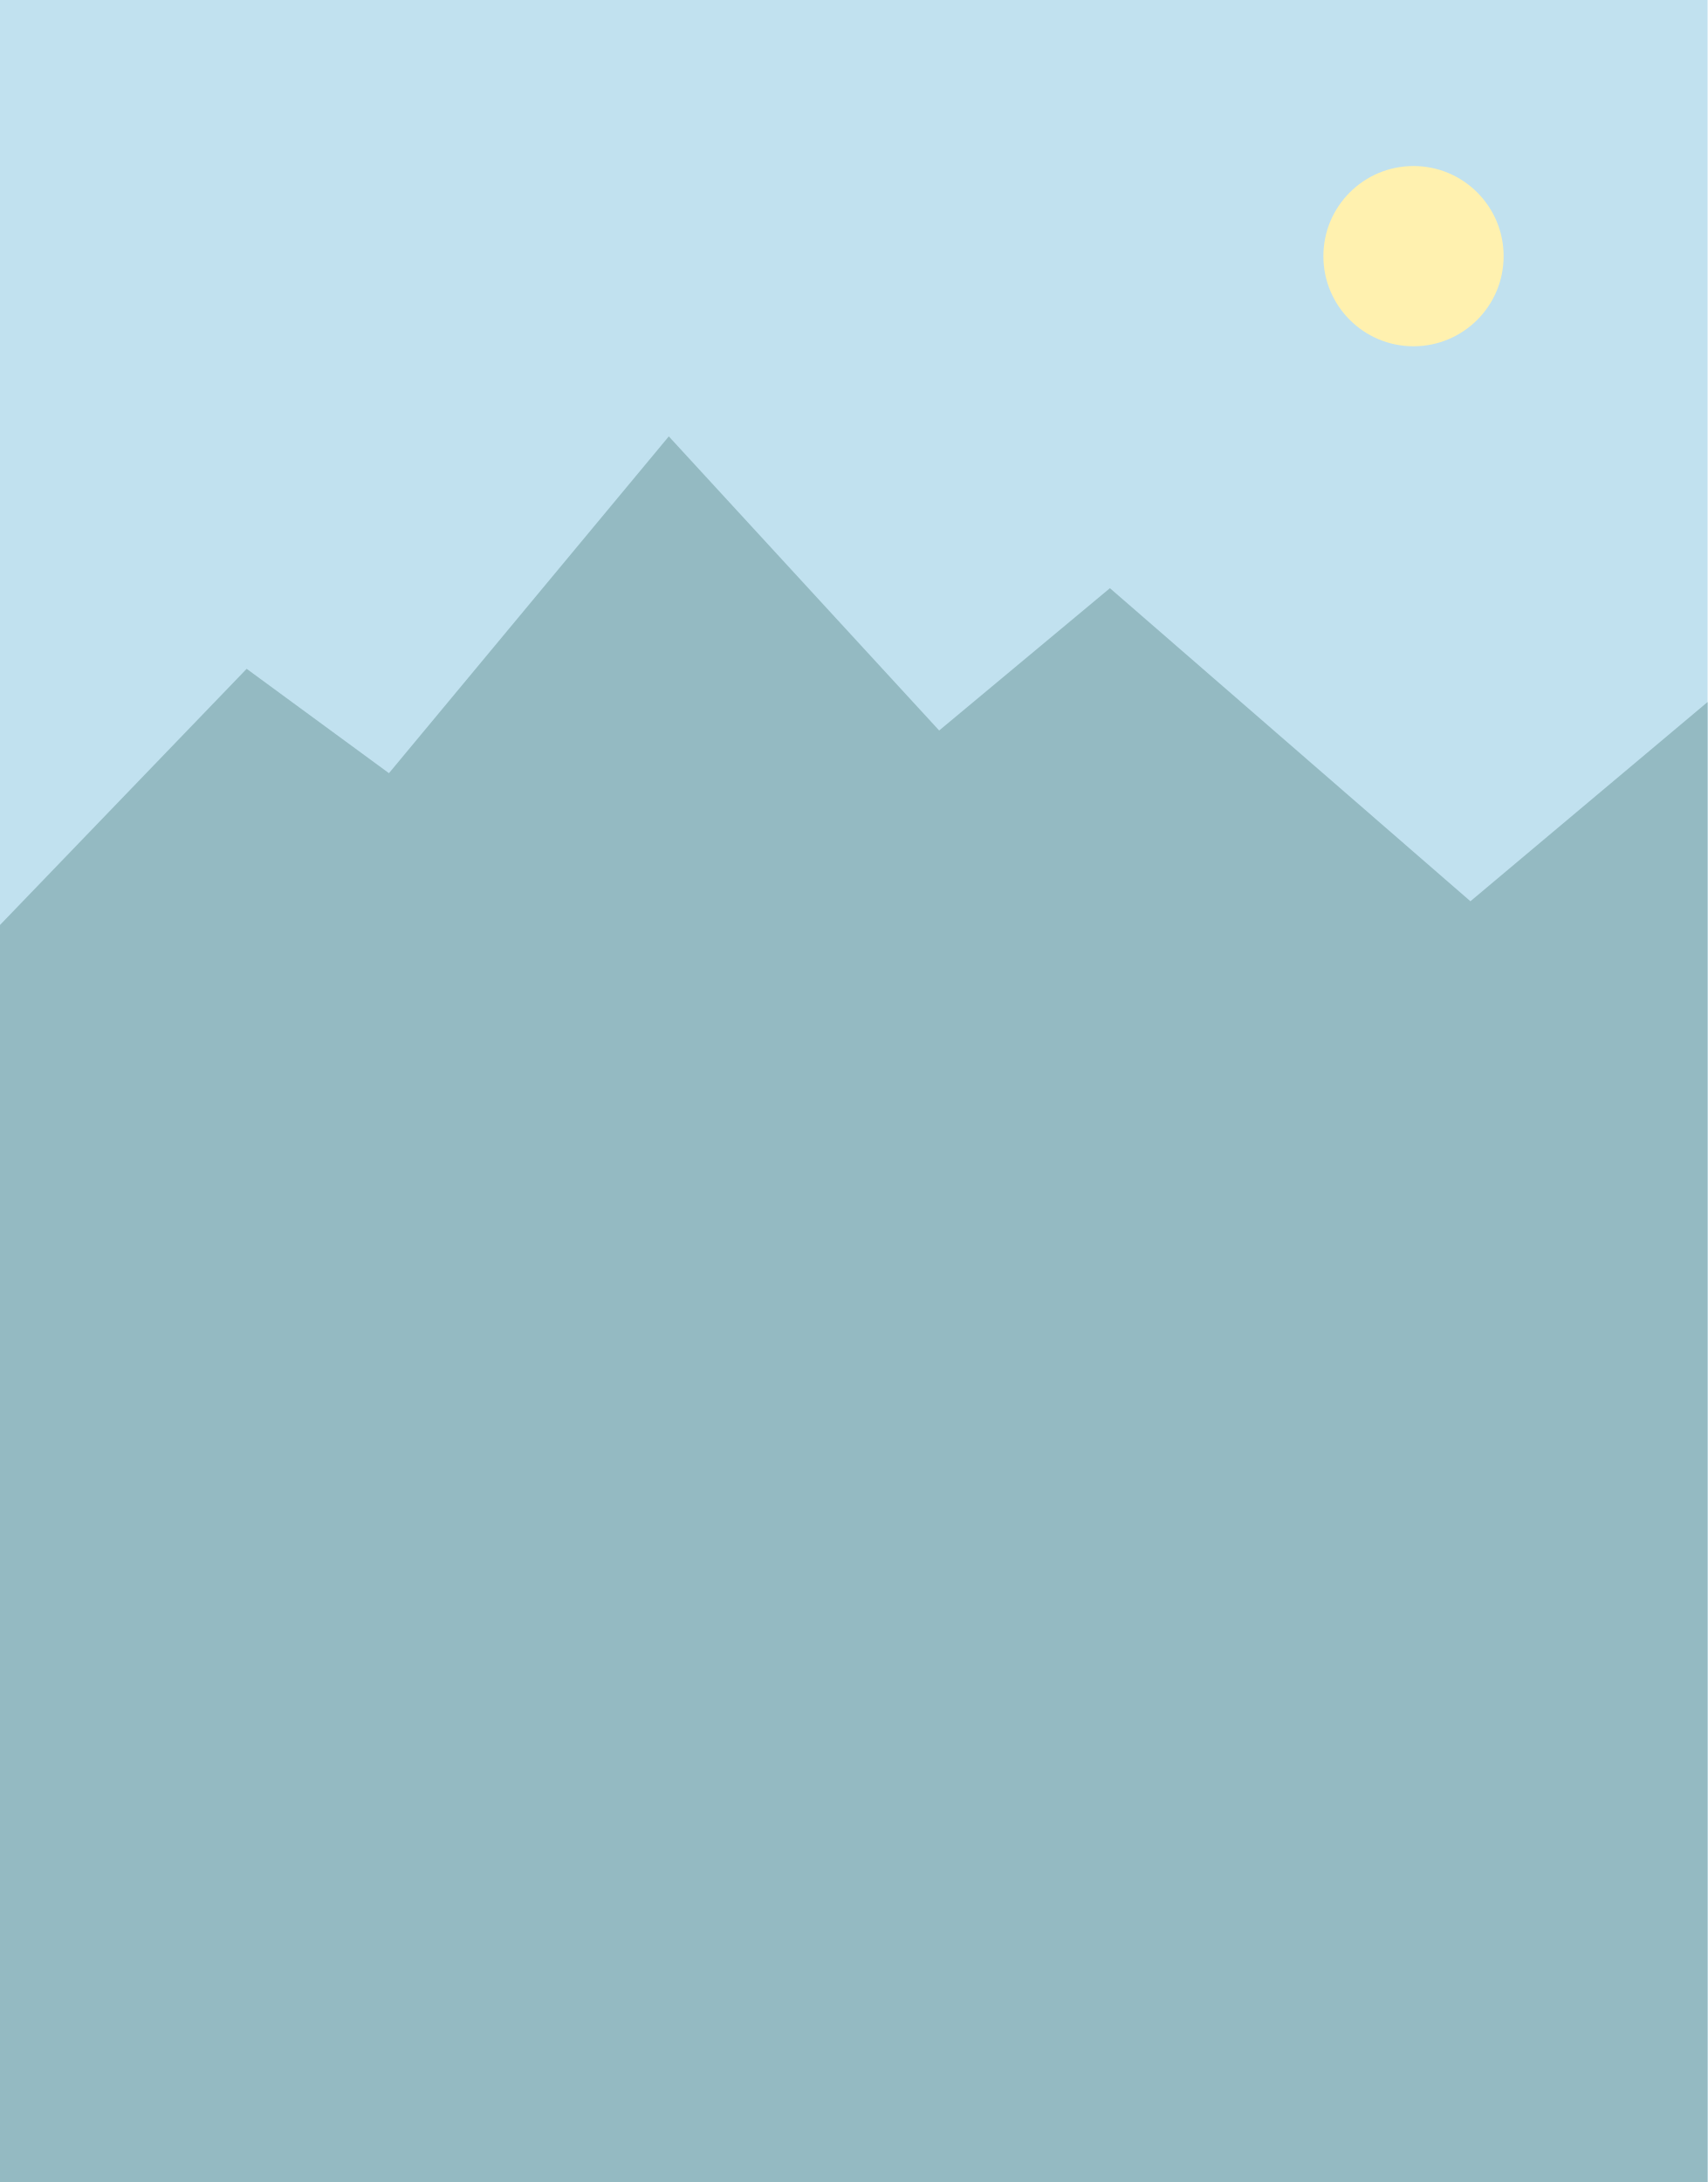
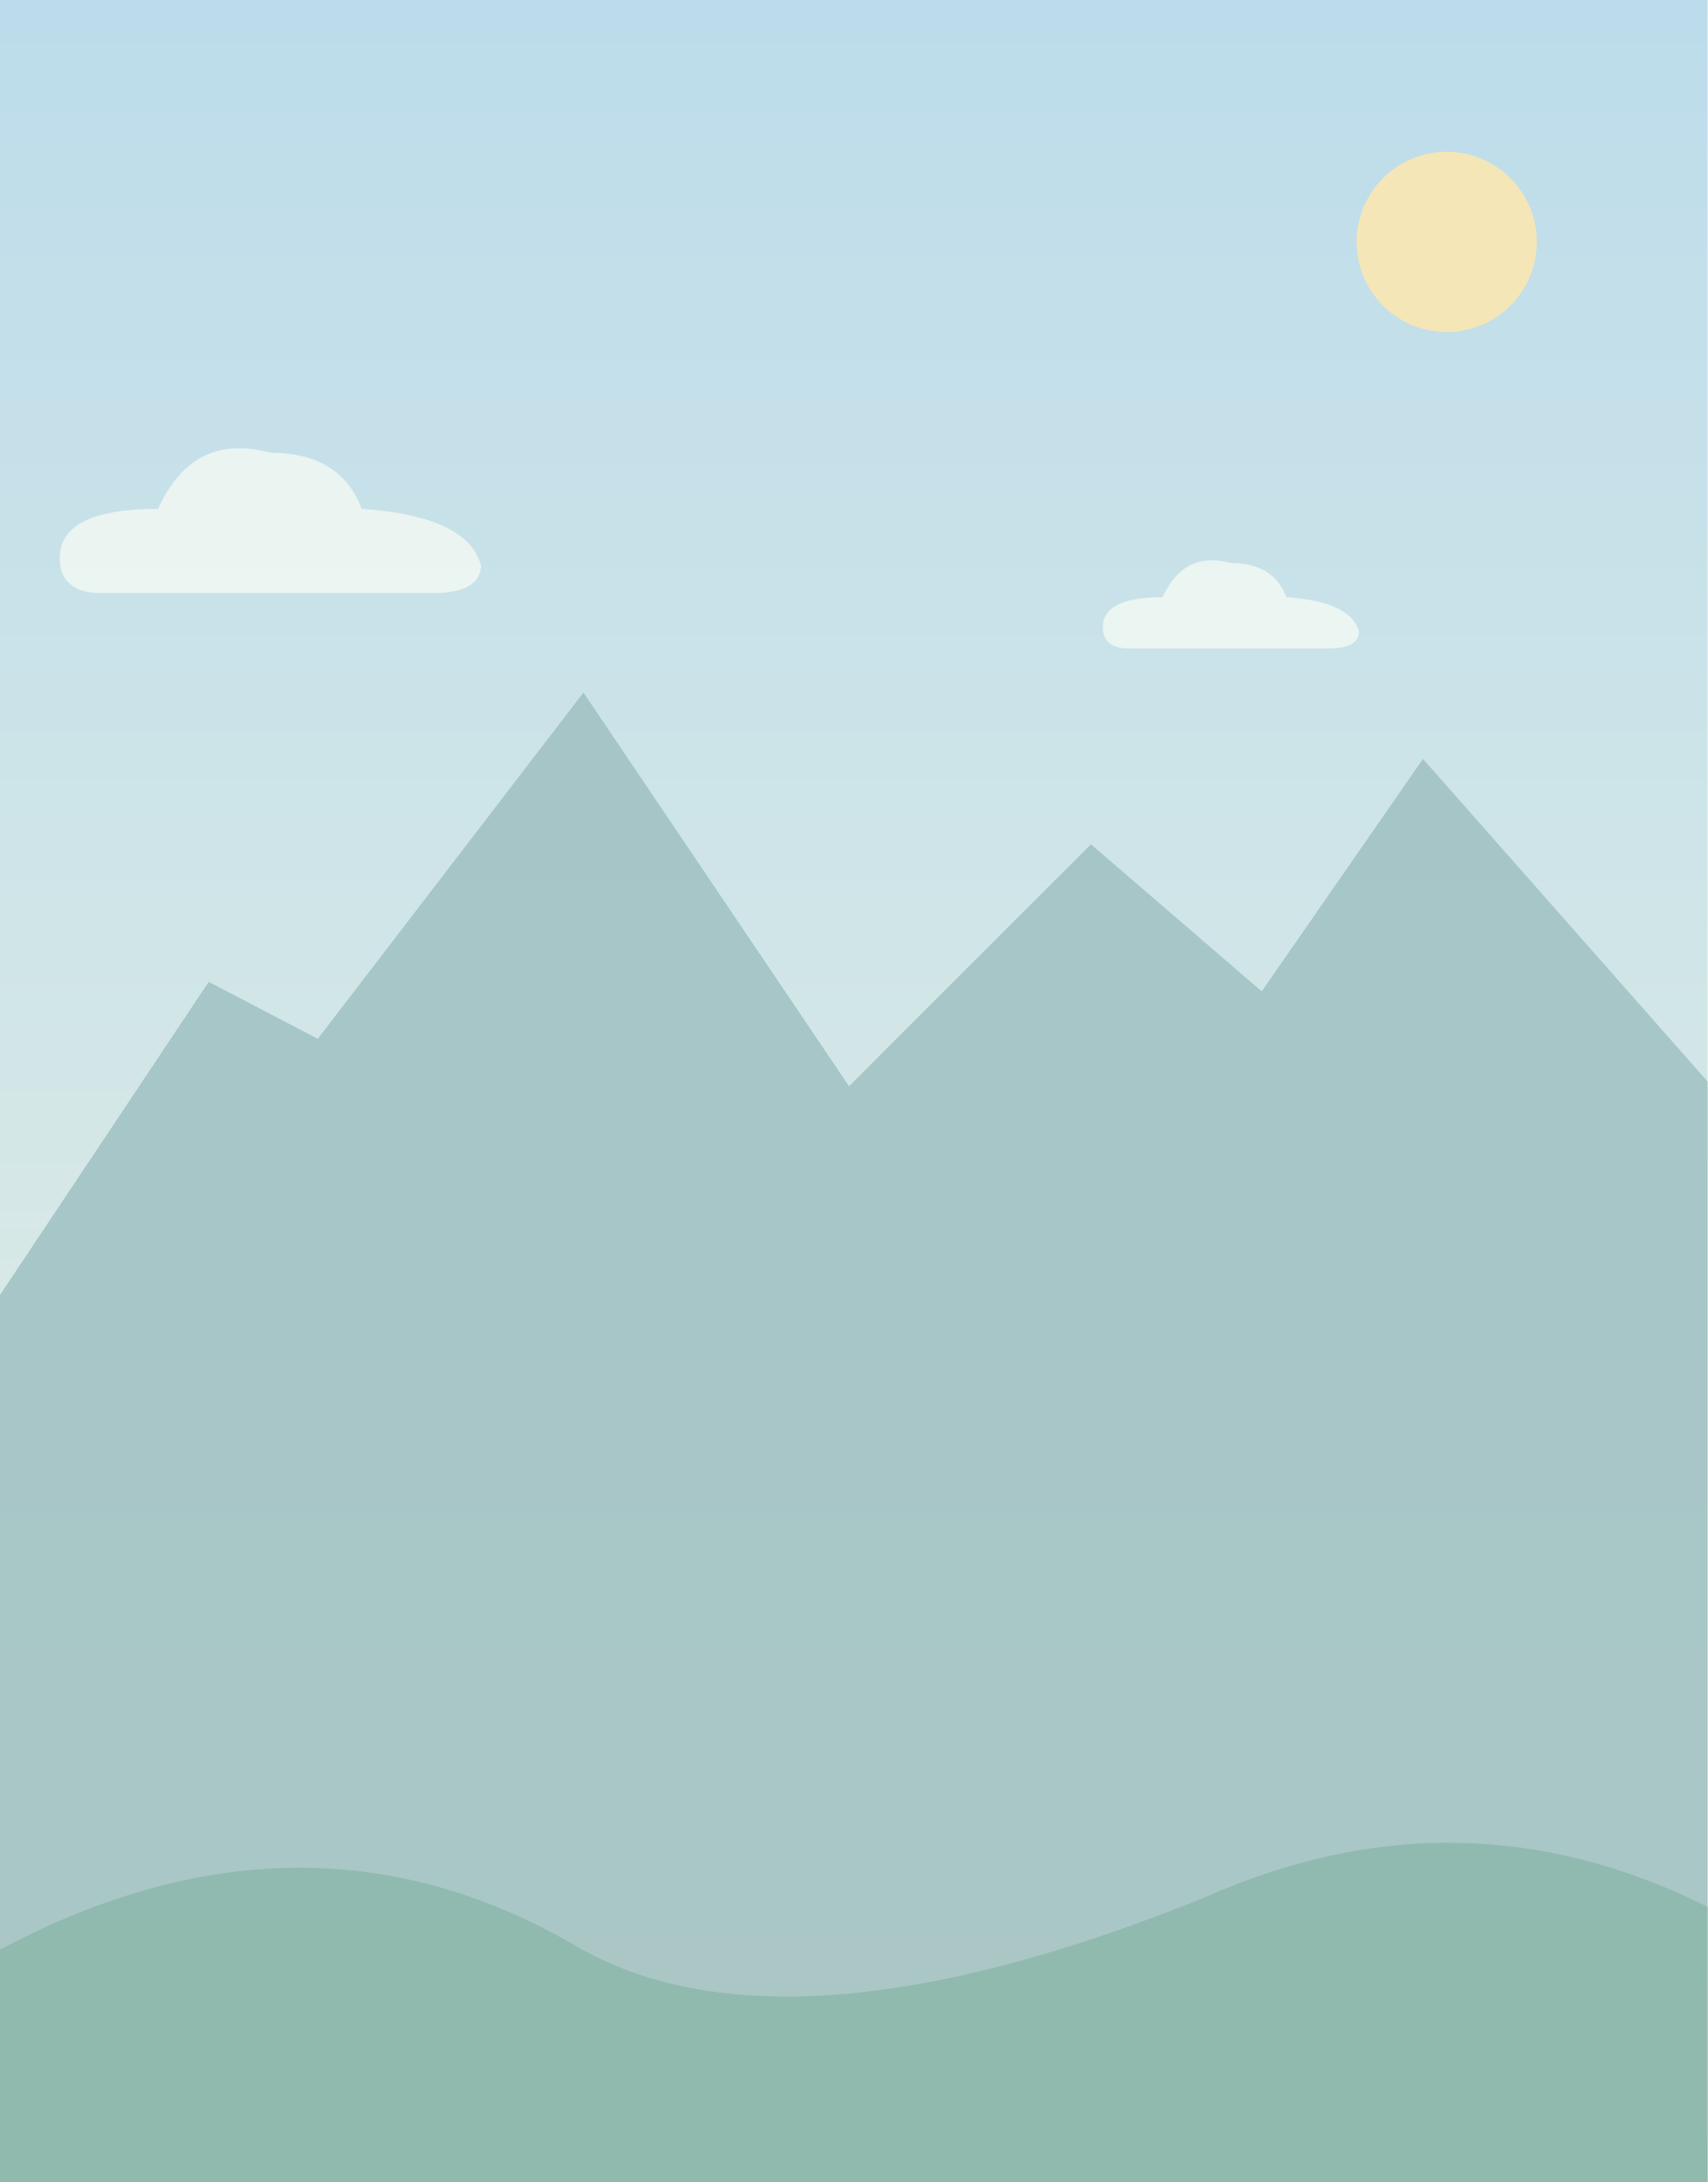
<svg xmlns="http://www.w3.org/2000/svg" width="360" height="460" viewBox="0 0 360 460">
-   <defs />
-   <rect x="0" y="0" width="360" height="460" rx="0" fill="#C1E1EF" stroke="none" stroke-width="1" />
-   <circle cx="298" cy="54" r="19" fill="#FFF1AF" stroke="none" stroke-width="1" />
-   <path d="M0 195L52 141L82 163L141 92L198 154L234 124L310 190L360 148V460H0Z" fill="#94BAC2" stroke="none" stroke-width="2" stroke-linejoin="round" />
+   <defs>
+     <linearGradient id="sky" x1="0%" y1="0%" x2="0%" y2="100%">
+       <stop stop-color="#BCDCEB" />
+       <stop offset="1" stop-color="#EAF1E3" />
+     </linearGradient>
+   </defs>
+   <rect x="0" y="0" width="360" height="460" rx="0" fill="url(#sky)" opacity="1" />
+   <ellipse cx="305" cy="51" rx="19" ry="19" fill="#F9E7B2" opacity="0.91" />
+   <g transform="translate(20 91) scale(1.48)">
+     <path d="M-5 18Q-5 11 9 11Q14 0 25 3Q35 3 38 11Q53 12 55 19Q55 23 48 23H1Q-5 23-5 18Z" fill="#F5FAF3" opacity="0.78" />
+   </g>
+   <g transform="translate(237 116) scale(0.9)">
+     <path d="M-5 18Q-5 11 9 11Q14 0 25 3Q35 3 38 11Q53 12 55 19Q55 23 48 23H1Q-5 23-5 18Z" fill="#F5FAF3" opacity="0.78" />
+   </g>
+   <path d="M0 273L44 207L67 219L123 146L179 229L230 178L266 209L300 160L360 228V460H0Z" fill="#9DBFC1" opacity="0.83" />
+   <path d="M0 411Q64 377 121 410Q165 436 254 400Q308 376 360 402V460H0Z" fill="#89B6A8" opacity="0.76" />
</svg>
